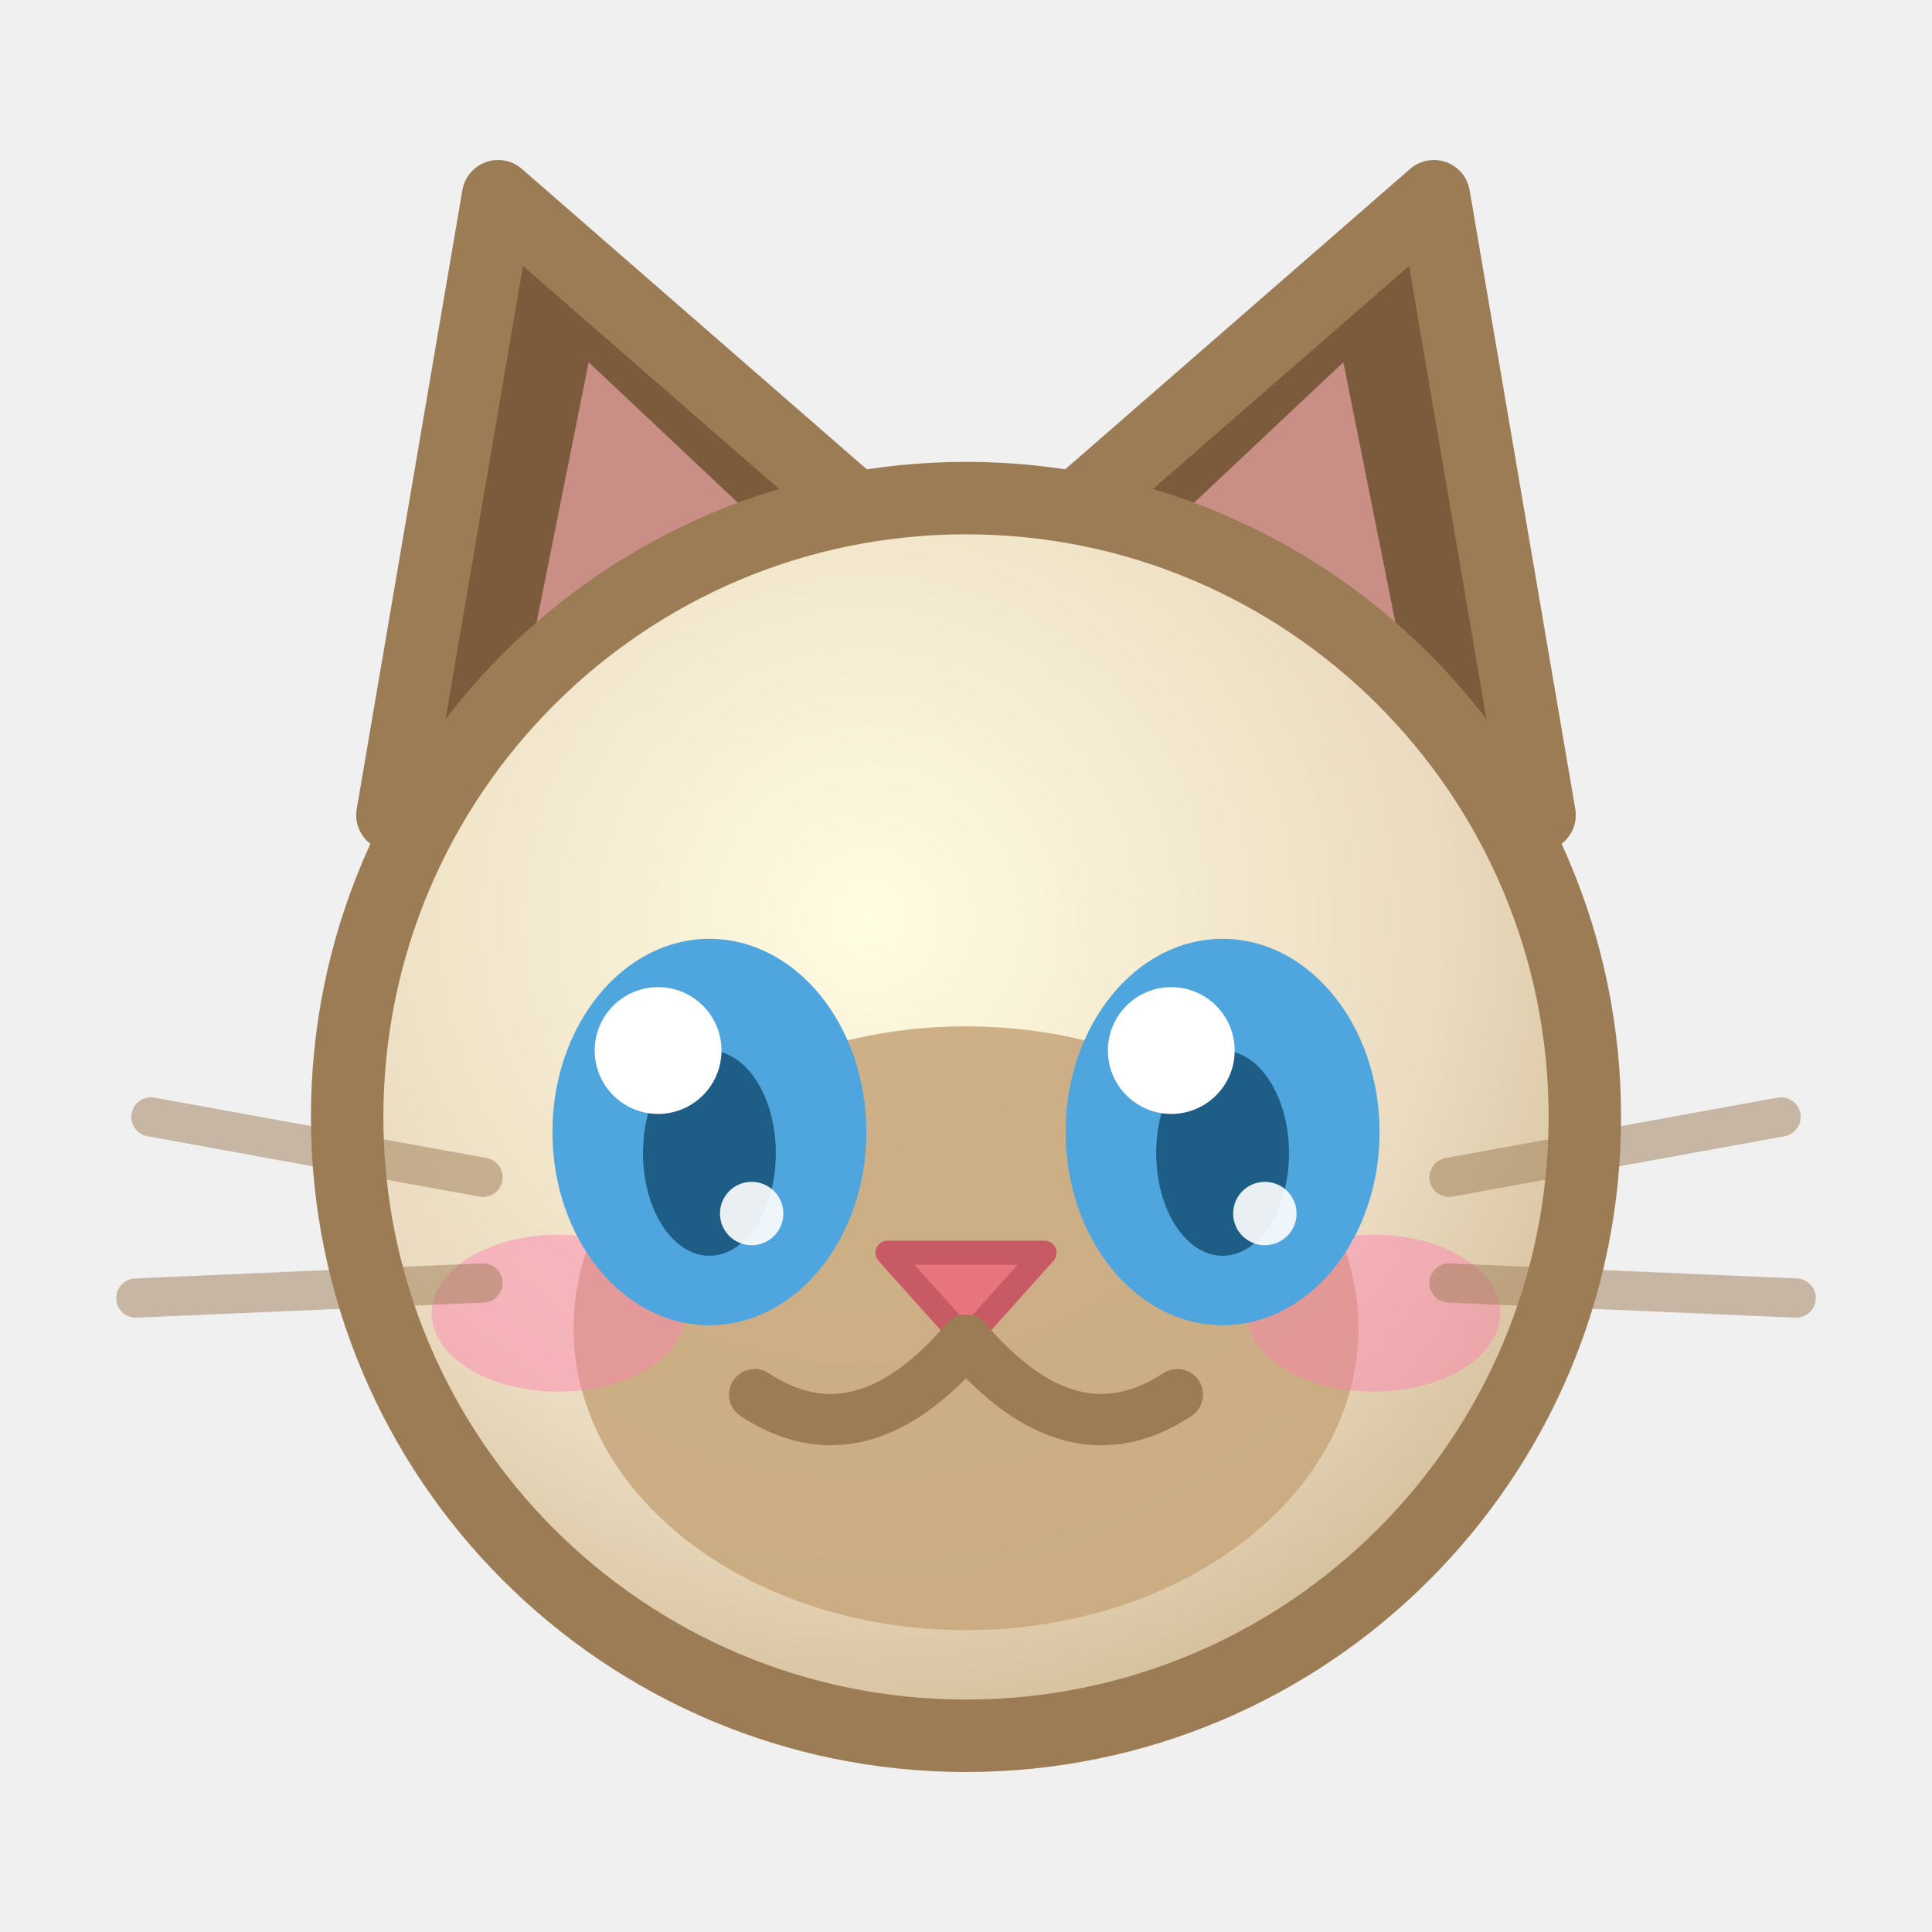
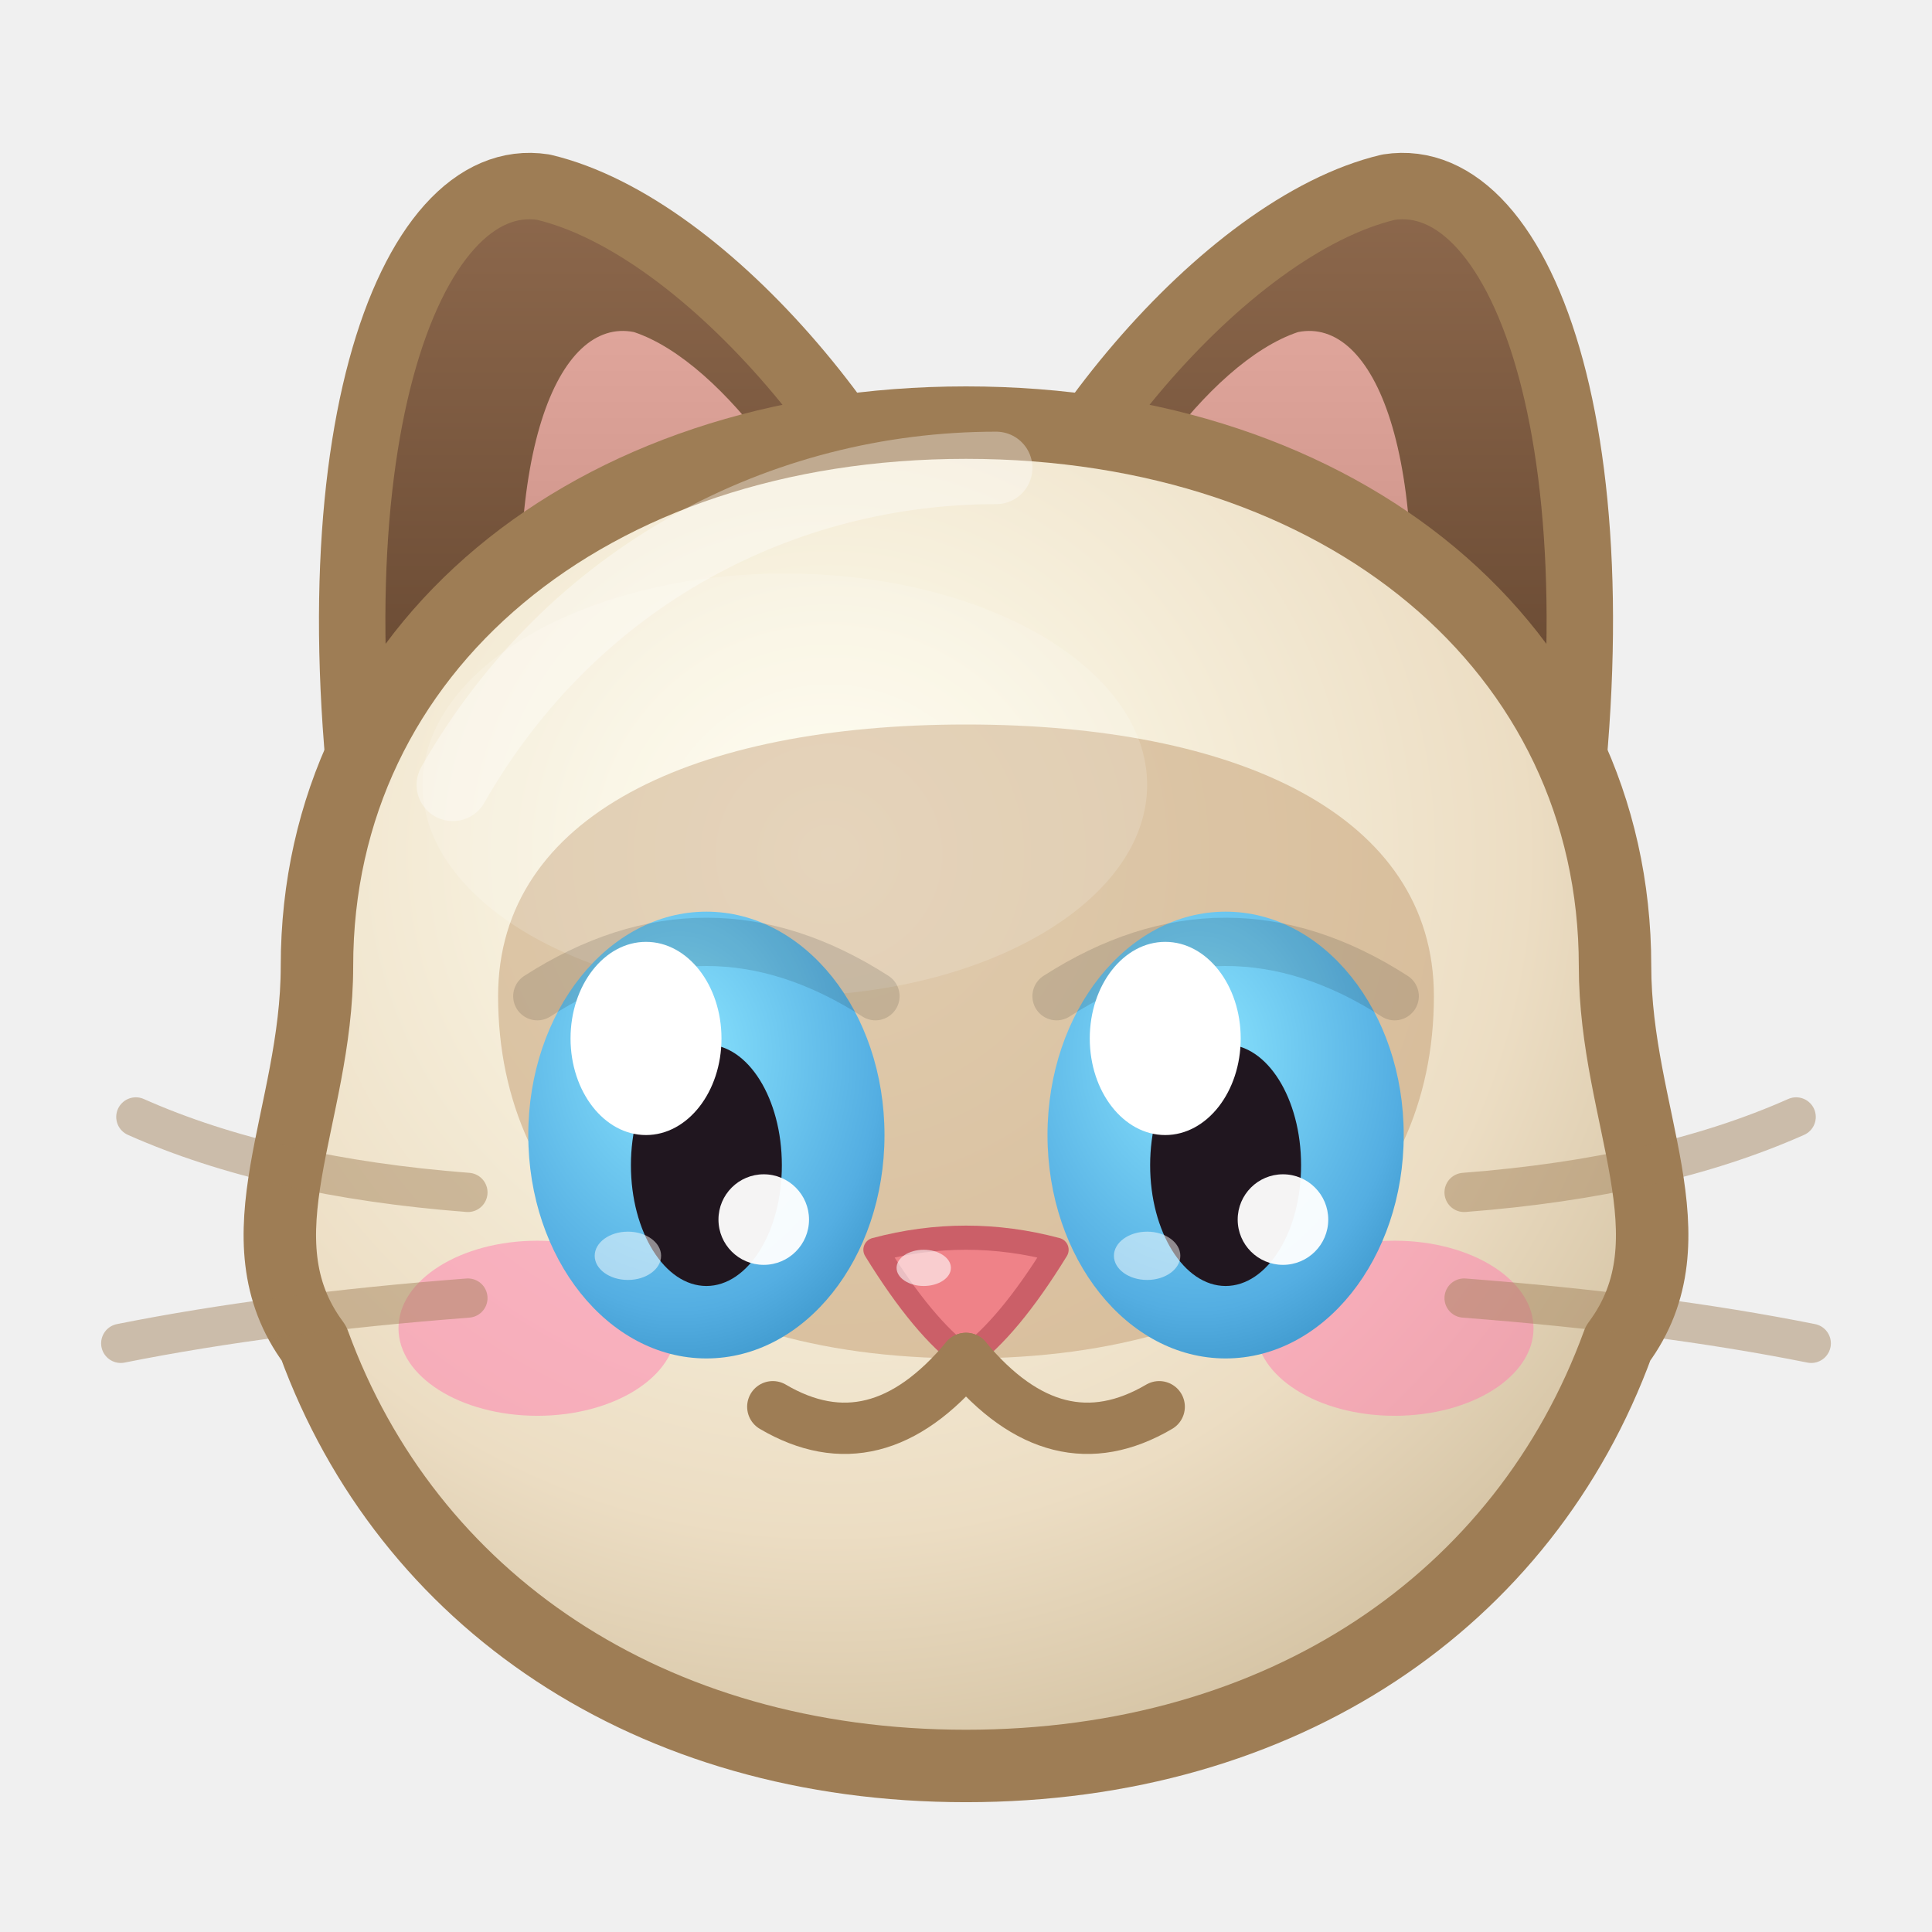
<svg xmlns="http://www.w3.org/2000/svg" viewBox="0 0 64 64" width="64" height="64">
  <defs>
-     <radialGradient id="g_siamese" cx="0.42" cy="0.34" r="0.75">
-       <stop offset="0" stop-color="rgb(255,253,226)" />
-       <stop offset="0.62" stop-color="#EBDBC0" />
-       <stop offset="1" stop-color="#CDB58E" />
+     <radialGradient id="body_siamese" cx="0.4" cy="0.32" r="0.85">
+       <stop offset="0" stop-color="rgb(255,255,241)" />
+       <stop offset="0.6" stop-color="#ECDDC3" />
+       <stop offset="1" stop-color="rgb(196,177,142)" />
+     </radialGradient>
+     <linearGradient id="ear_siamese" x1="0" y1="0" x2="0" y2="1">
+       <stop offset="0" stop-color="rgb(142,105,77)" />
+       <stop offset="1" stop-color="#5A3D28" />
+     </linearGradient>
+     <linearGradient id="innerEar_siamese" x1="0" y1="0" x2="0" y2="1">
+       <stop offset="0" stop-color="rgb(223,165,155)" />
+       <stop offset="1" stop-color="#C68C82" />
+     </linearGradient>
+     <radialGradient id="eye_siamese" cx="0.42" cy="0.32" r="0.95">
+       <stop offset="0" stop-color="rgb(139,229,255)" />
+       <stop offset="0.6" stop-color="#54AEE2" />
+       <stop offset="1" stop-color="rgb(34,124,176)" />
    </radialGradient>
  </defs>
-   <path d="M13 27 L16.5 6.5 L32 20 Z" fill="#7C5A3C" stroke="#9C7C55" stroke-width="2.4" stroke-linejoin="round" />
-   <path d="M51 27 L47.5 6.5 L32 20 Z" fill="#7C5A3C" stroke="#9C7C55" stroke-width="2.4" stroke-linejoin="round" />
-   <path d="M17.5 22 L19.5 12 L28 20 Z" fill="#C98F86" />
-   <path d="M46.5 22 L44.5 12 L36 20 Z" fill="#C98F86" />
-   <circle cx="32" cy="37" r="20.5" fill="url(#g_siamese)" stroke="#9C7C55" stroke-width="2.4" />
-   <ellipse cx="32" cy="44" rx="13" ry="10" fill="#C9A87E" opacity="0.9" />
-   <ellipse cx="18.5" cy="43.5" rx="4.2" ry="2.6" fill="#FF7FB0" opacity="0.45" />
-   <ellipse cx="45.5" cy="43.5" rx="4.2" ry="2.6" fill="#FF7FB0" opacity="0.45" />
-   <g stroke="#9C7C55" stroke-width="1.3" stroke-linecap="round" opacity="0.5">
-     <path d="M16 39 L5 37" />
-     <path d="M16 42.5 L4.5 43" />
-     <path d="M48 39 L59 37" />
-     <path d="M48 42.5 L59.5 43" />
+   <path d="M12.5 30 C10 15 13.5 5.5 18 6.2 C23.5 7.5 30 15.5 31.5 21.5 C25 20 17 23 12.5 30 Z" fill="url(#ear_siamese)" stroke="#9E7D55" stroke-width="2.2" stroke-linejoin="round" />
+   <path d="M51.5 30 C54 15 50.5 5.5 46 6.2 C40.5 7.5 34 15.5 32.5 21.5 C39 20 47 23 51.5 30 Z" fill="url(#ear_siamese)" stroke="#9E7D55" stroke-width="2.2" stroke-linejoin="round" />
+   <path d="M17.5 24 C16.5 15 18.5 10.5 21 11 C24 12 27.5 17 28.5 21 C24.5 20.2 20.5 21.5 17.5 24 Z" fill="url(#innerEar_siamese)" />
+   <path d="M46.5 24 C47.5 15 45.5 10.5 43 11 C40 12 36.5 17 35.5 21 C39.5 20.2 43.5 21.5 46.5 24 Z" fill="url(#innerEar_siamese)" />
+   <path d="M32 14     C44.5 14 53.5 21.5 53.5 32     C53.5 37 56.2 41 53.6 44.5     C50.5 53 42.5 58.5 32 58.5     C21.5 58.5 13.5 53 10.4 44.5     C7.8 41 10.5 37 10.5 32     C10.5 21.5 19.5 14 32 14 Z" fill="url(#body_siamese)" stroke="#9E7D55" stroke-width="2.4" stroke-linejoin="round" />
+   <path d="M32 45 C22 45 16.5 40 16.5 33 C16.5 27 23 24 32 24 C41 24 47.5 27 47.5 33 C47.5 40 42 45 32 45 Z" fill="#C6A279" opacity="0.55" />
+   <ellipse cx="26" cy="26" rx="12" ry="7" fill="#ffffff" opacity="0.16" />
+   <path d="M15 26 C19 19 26 15.5 33 15.5" fill="none" stroke="#ffffff" stroke-width="2.4" stroke-linecap="round" opacity="0.35" />
+   <ellipse cx="17.8" cy="44" rx="4.6" ry="2.9" fill="#FF7CAE" opacity="0.5" />
+   <ellipse cx="46.2" cy="44" rx="4.6" ry="2.9" fill="#FF7CAE" opacity="0.5" />
+   <g stroke="#9E7D55" stroke-width="1.3" stroke-linecap="round" opacity="0.45" fill="none">
+     <path d="M15.5 39.5 Q9 39 4.5 37" />
+     <path d="M15.5 43 Q9 43.5 4 44.5" />
+     <path d="M48.5 39.5 Q55 39 59.5 37" />
+     <path d="M48.5 43 Q55 43.5 60 44.5" />
  </g>
-   <ellipse cx="23.5" cy="37.5" rx="5.2" ry="6.4" fill="#4FA6DE" />
-   <ellipse cx="23.5" cy="38.2" rx="2.2" ry="3.4" fill="#1E5E86" />
-   <circle cx="21.8" cy="34.8" r="2.1" fill="#fff" />
-   <circle cx="24.9" cy="40.2" r="1.05" fill="#fff" opacity="0.9" />
-   <ellipse cx="40.5" cy="37.5" rx="5.2" ry="6.4" fill="#4FA6DE" />
-   <ellipse cx="40.5" cy="38.2" rx="2.2" ry="3.4" fill="#1E5E86" />
-   <circle cx="38.8" cy="34.8" r="2.1" fill="#fff" />
-   <circle cx="41.9" cy="40.2" r="1.05" fill="#fff" opacity="0.9" />
-   <path d="M29.4 41.5 L34.6 41.5 L32 44.4 Z" fill="#E8747E" stroke="#C85A66" stroke-width="0.8" stroke-linejoin="round" />
-   <path d="M32 44.4 Q28.5 48.5 25 46.2" fill="none" stroke="#9C7C55" stroke-width="1.7" stroke-linecap="round" />
-   <path d="M32 44.4 Q35.5 48.5 39 46.2" fill="none" stroke="#9C7C55" stroke-width="1.7" stroke-linecap="round" />
+   <g>
+     <ellipse cx="23.4" cy="37.6" rx="5.9" ry="7.4" fill="url(#eye_siamese)" />
+     <ellipse cx="23.4" cy="38.6" rx="2.5" ry="4" fill="#20161f" />
+     <path d="M17.8 33 Q23.4 29.4 29 33" fill="none" stroke="#0000001f" stroke-width="1.6" stroke-linecap="round" />
+     <ellipse cx="21.4" cy="34.4" rx="2.5" ry="3.2" fill="#ffffff" />
+     <circle cx="25.3" cy="40.4" r="1.5" fill="#ffffff" opacity="0.95" />
+     <ellipse cx="20.8" cy="41.6" rx="1.1" ry="0.8" fill="#ffffff" opacity="0.5" />
+   </g>
+   <g>
+     <ellipse cx="40.6" cy="37.6" rx="5.9" ry="7.4" fill="url(#eye_siamese)" />
+     <ellipse cx="40.6" cy="38.6" rx="2.5" ry="4" fill="#20161f" />
+     <path d="M35 33 Q40.6 29.4 46.2 33" fill="none" stroke="#0000001f" stroke-width="1.6" stroke-linecap="round" />
+     <ellipse cx="38.6" cy="34.4" rx="2.5" ry="3.2" fill="#ffffff" />
+     <circle cx="42.5" cy="40.4" r="1.5" fill="#ffffff" opacity="0.95" />
+     <ellipse cx="38" cy="41.6" rx="1.1" ry="0.8" fill="#ffffff" opacity="0.5" />
+   </g>
+   <path d="M29 41.4 Q32 40.6 35 41.4 Q33.4 44 32 45 Q30.6 44 29 41.4 Z" fill="#EF8288" stroke="#CB5F68" stroke-width="0.8" stroke-linejoin="round" />
+   <ellipse cx="30.6" cy="42" rx="0.9" ry="0.6" fill="#ffffff" opacity="0.6" />
+   <path d="M32 45 Q29 48.6 25.6 46.6" fill="none" stroke="#9E7D55" stroke-width="1.7" stroke-linecap="round" />
+   <path d="M32 45 Q35 48.6 38.4 46.6" fill="none" stroke="#9E7D55" stroke-width="1.7" stroke-linecap="round" />
</svg>
